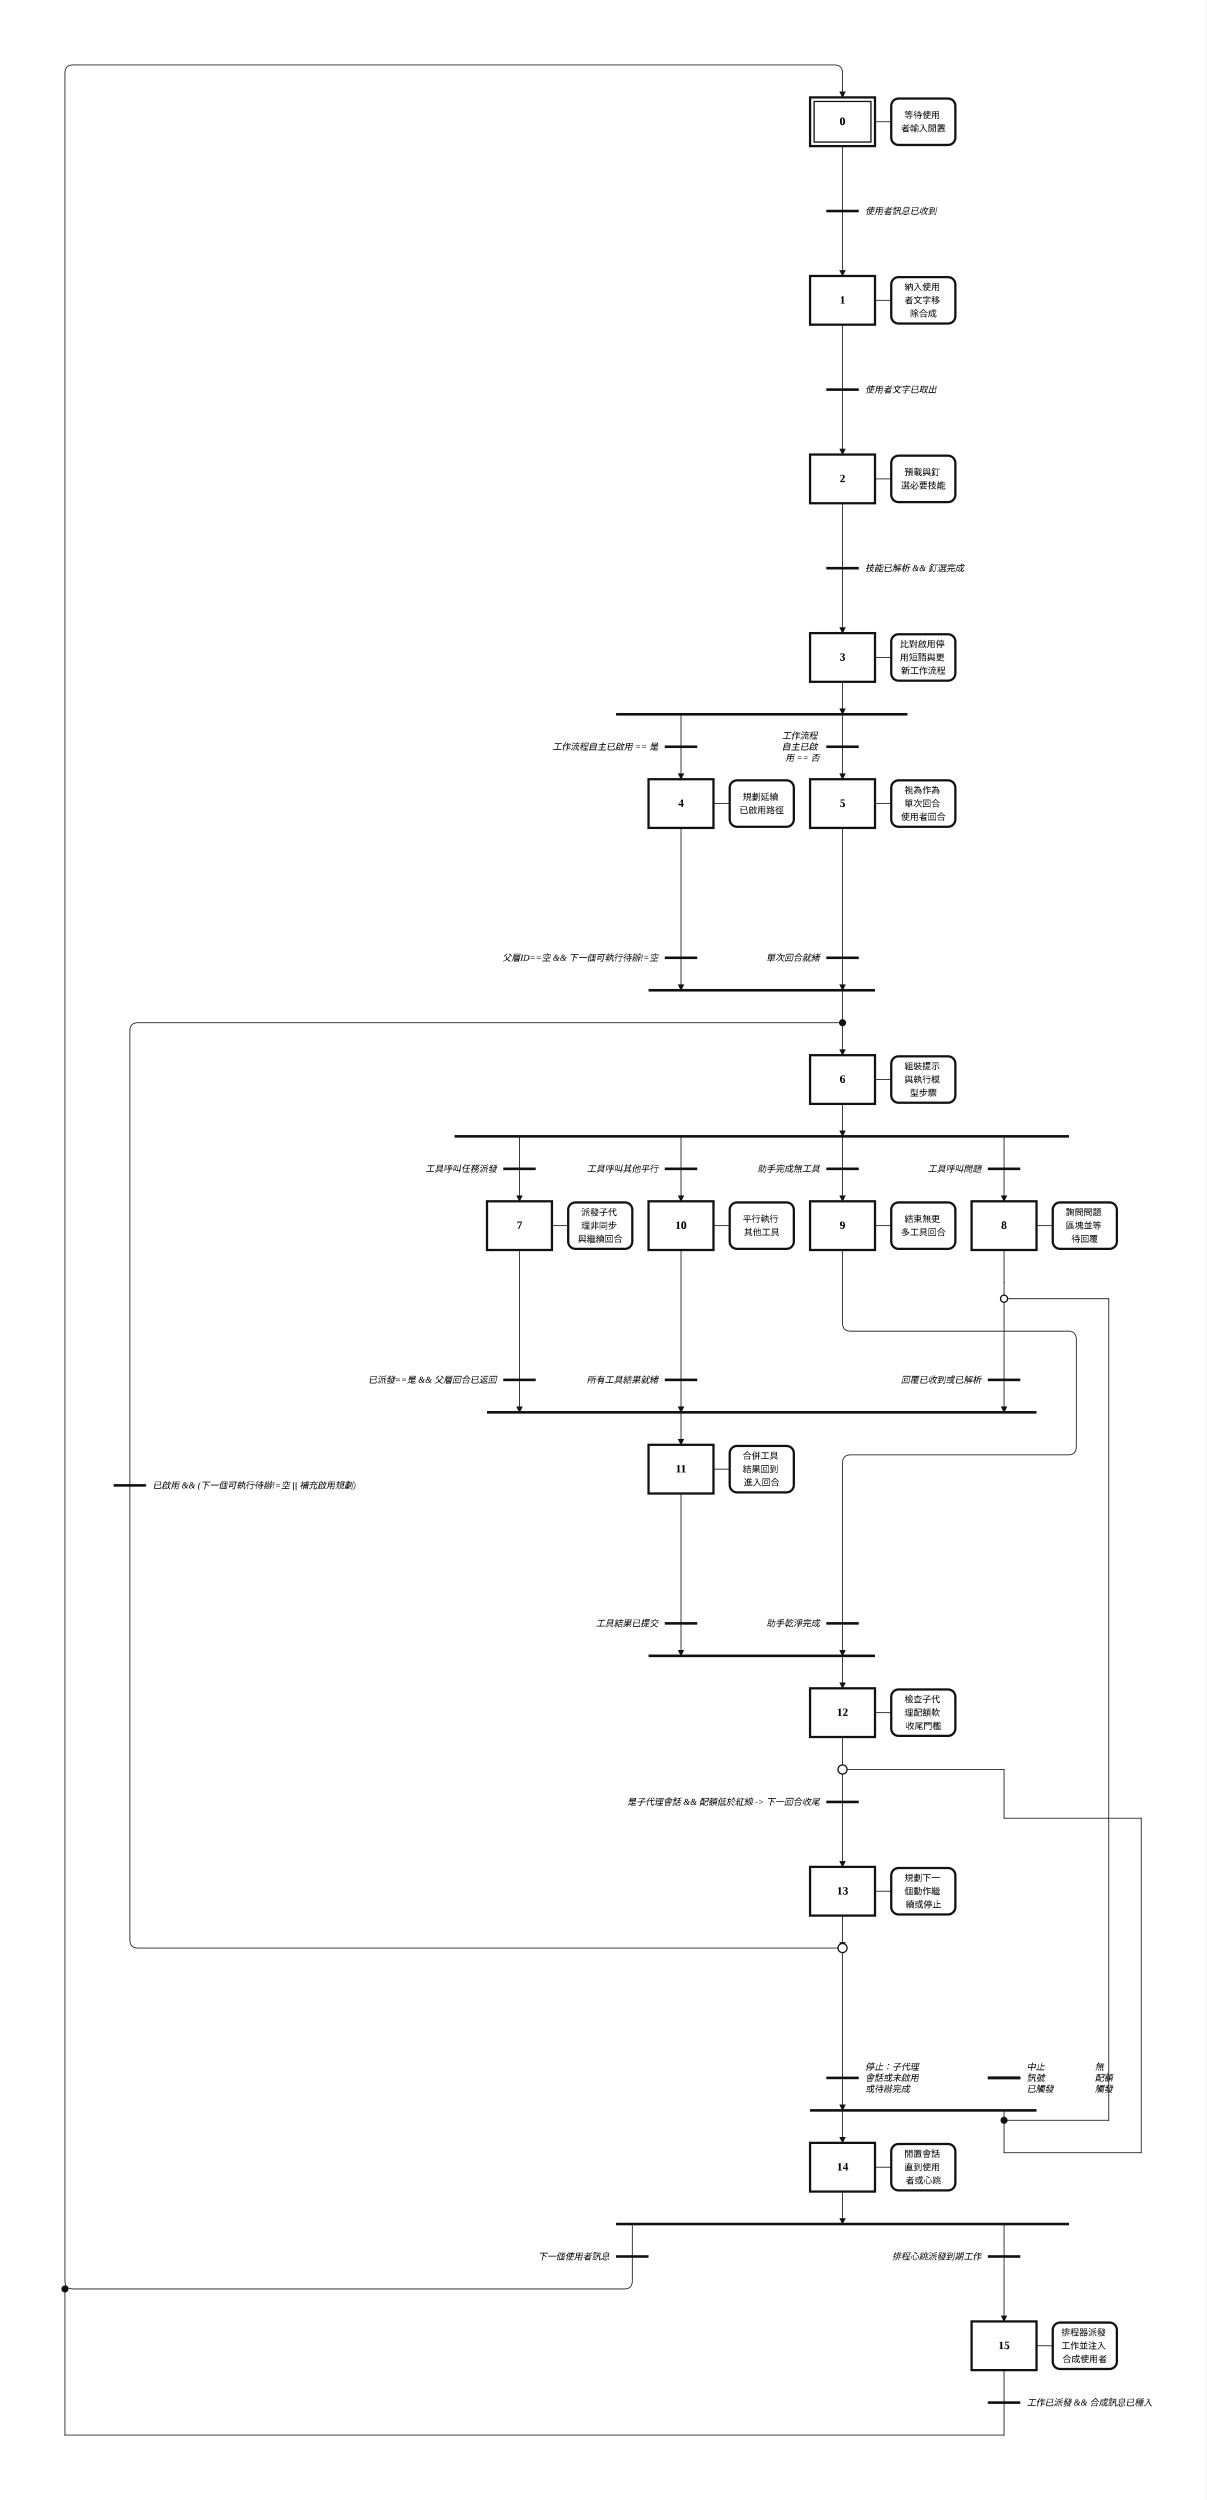
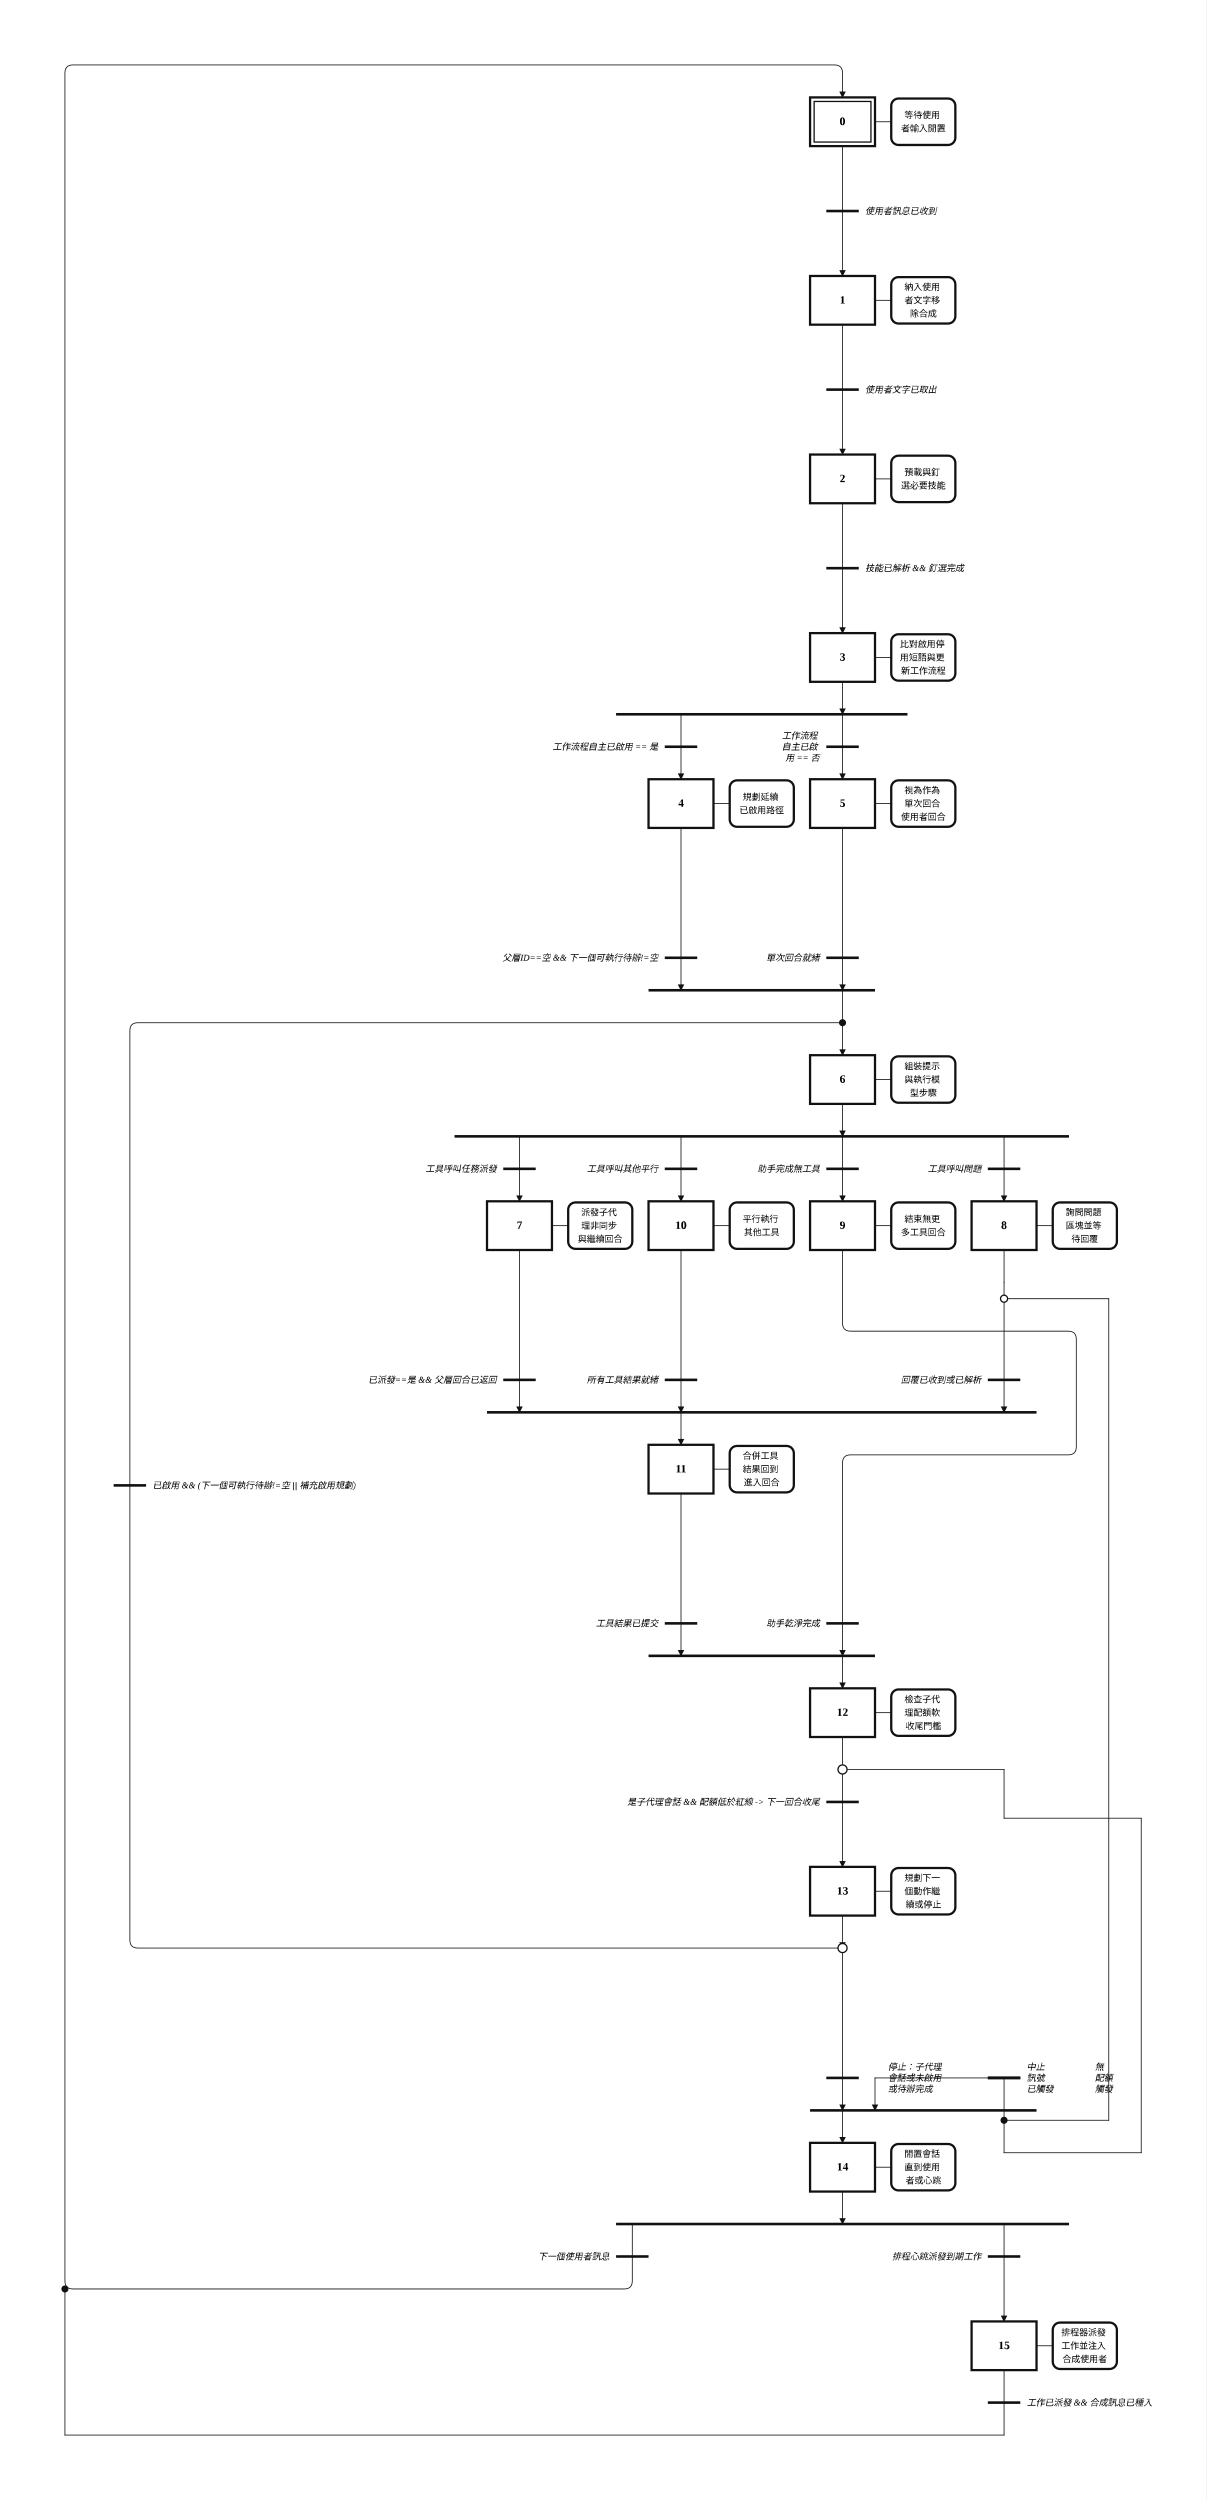
<svg xmlns="http://www.w3.org/2000/svg" width="1486" height="3080" viewBox="-32.00 -2.00 74.30 154.00" role="img">
  <style>
.step{fill:#fff;stroke:#111;stroke-width:.14}.step-inner{fill:none;stroke:#111;stroke-width:.08}
.action{fill:#fff;stroke:#111;stroke-width:.14}.gate{stroke:#111;stroke-width:.16}
.edge{fill:none;stroke:#111;stroke-width:.05;stroke-linecap:round;stroke-linejoin:round}.edge-arrow{marker-end:url(#arrow)}
.flyover-mask{stroke:#fff;stroke-width:.12;stroke-linecap:round}
.flyover{fill:none;stroke:#111;stroke-width:.05;stroke-linecap:round}
.junction{fill:#111;stroke:#111;stroke-width:0}.branch-junction{fill:#fff;stroke:#111;stroke-width:.08}
.assoc{stroke:#111;stroke-width:.05}.label{font:bold .7px 'Times New Roman', 'BiauKai', 'DFKai-SB', serif;text-anchor:middle;dominant-baseline:middle}
.action-label{font:.55px 'Times New Roman', 'BiauKai', 'DFKai-SB', serif;text-anchor:middle;dominant-baseline:middle}.gate-label{font:italic .55px 'Times New Roman', 'BiauKai', 'DFKai-SB', serif;text-anchor:start;dominant-baseline:middle}.gate-label-left{font:italic .55px 'Times New Roman', 'BiauKai', 'DFKai-SB', serif;text-anchor:end;dominant-baseline:middle}
</style>
  <defs>
    <marker id="arrow" markerWidth="0.4" markerHeight="0.4" refX="0.36" refY="0.2" orient="auto" markerUnits="userSpaceOnUse">
      <path d="M 0 0 L 0.4 0.2 L 0 0.4 z" fill="#111" />
    </marker>
  </defs>
  <rect x="-32.00" y="-2.00" width="74.30" height="154.00" fill="white" />
  <path class="edge edge-arrow" d="M 19.90 118.00 L 19.90 128.00" />
  <path class="edge" d="M 19.90 7.00 L 19.90 11.00" />
  <path class="edge edge-arrow" d="M 19.90 11.00 L 19.90 15.00" />
  <path class="edge" d="M 19.90 18.00 L 19.90 22.00" />
  <path class="edge edge-arrow" d="M 19.90 22.00 L 19.90 26.00" />
  <path class="edge" d="M 19.90 29.00 L 19.90 33.00" />
  <path class="edge edge-arrow" d="M 19.90 33.00 L 19.90 37.00" />
  <path class="edge edge-arrow" d="M 19.90 40.00 L 19.90 42.00" />
  <path class="edge edge-arrow" d="M 9.95 42.00 L 9.95 46.00" />
  <path class="edge edge-arrow" d="M 19.90 42.00 L 19.90 46.00" />
  <path class="edge edge-arrow" d="M 9.95 49.00 L 9.95 59.00" />
  <path class="edge edge-arrow" d="M 19.90 59.00 L 19.90 63.00" />
  <path class="edge edge-arrow" d="M 19.90 49.00 L 19.90 59.00" />
  <path class="edge edge-arrow" d="M 19.90 66.00 L 19.90 68.00" />
  <path class="edge edge-arrow" d="M 0.00 68.00 L 0.00 72.00" />
  <path class="edge edge-arrow" d="M 29.85 68.00 L 29.85 72.00" />
  <path class="edge edge-arrow" d="M 19.90 68.00 L 19.90 72.00" />
  <path class="edge edge-arrow" d="M 9.95 68.00 L 9.95 72.00" />
  <path class="edge edge-arrow" d="M 0.00 75.00 L 0.00 85.00" />
  <path class="edge edge-arrow" d="M 9.95 85.00 L 9.95 87.00" />
  <path class="edge" d="M 29.85 75.00 L 29.85 77.00" />
  <path class="edge edge-arrow" d="M 29.85 77.00 L 29.85 85.00" />
  <path class="edge" d="M 29.85 78.00 L 36.30 78.00" />
  <path class="edge" d="M 36.30 78.00 L 36.30 128.61" />
  <path class="edge" d="M 36.30 128.61 L 29.85 128.61" />
  <path class="edge" d="M 29.85 128.61 L 29.85 128.00" />
  <path class="edge edge-arrow" d="M 19.90 128.00 L 19.90 130.00" />
  <path class="edge edge-arrow" d="M 19.90 75.00 L 19.90 79.50 Q 19.90 80.00 20.40 80.00 L 33.80 80.00 Q 34.30 80.00 34.30 80.50 L 34.30 87.12 Q 34.30 87.62 33.80 87.62 L 20.40 87.62 Q 19.90 87.62 19.90 88.12 L 19.90 100.00" />
  <path class="edge edge-arrow" d="M 19.90 100.00 L 19.90 102.00" />
  <path class="edge edge-arrow" d="M 9.95 75.00 L 9.95 85.00" />
  <path class="edge edge-arrow" d="M 9.95 90.00 L 9.95 100.00" />
  <path class="edge" d="M 19.90 105.00 L 19.90 107.00" />
  <path class="edge" d="M 19.90 107.00 L 19.90 109.00" />
  <path class="edge edge-arrow" d="M 19.90 109.00 L 19.90 113.00" />
  <path class="edge" d="M 19.90 107.00 L 29.85 107.00" />
  <path class="edge" d="M 29.85 107.00 L 29.85 110.00" />
  <path class="edge" d="M 29.85 110.00 L 38.30 110.00" />
  <path class="edge" d="M 38.30 110.00 L 38.30 130.61" />
  <path class="edge" d="M 38.30 130.61 L 29.85 130.61" />
+   <path class="edge" d="M 29.85 128.00 L 29.85 126.00" />
  <path class="edge" d="M 29.85 130.61 L 29.85 128.61" />
+   <path class="edge" d="M 29.85 126.00 L 21.90 126.00" />
+   <path class="edge edge-arrow" d="M 21.90 126.00 L 21.90 128.00" />
  <path class="edge edge-arrow" d="M 19.90 116.00 L 19.90 118.00" />
  <path class="edge" d="M 19.90 118.00 L -23.50 118.00 Q -24.00 118.00 -24.00 117.50 L -24.00 61.50 Q -24.00 61.00 -23.50 61.00 L 19.90 61.00" />
  <path class="edge edge-arrow" d="M 19.90 133.00 L 19.90 135.00" />
  <path class="edge edge-arrow" d="M 6.95 135.00 L 6.95 138.50 Q 6.95 139.00 6.45 139.00 L -27.50 139.00 Q -28.00 139.00 -28.00 138.50 L -28.00 2.50 Q -28.00 2.00 -27.50 2.00 L 19.40 2.00 Q 19.90 2.00 19.90 2.50 L 19.90 4.00" />
  <path class="edge edge-arrow" d="M 29.85 135.00 L 29.85 141.00" />
  <path class="edge" d="M 29.85 144.00 L 29.85 146.00" />
  <path class="edge" d="M 29.85 146.00 L 29.85 148.00" />
  <path class="edge" d="M 29.85 148.00 L -28.00 148.00" />
  <path class="edge" d="M -28.00 148.00 L -28.00 139.00" />
  <rect class="step" x="17.90" y="4.00" width="4.00" height="3.00" />
  <rect class="step-inner" x="18.15" y="4.25" width="3.50" height="2.50" />
  <text class="label" x="19.90" y="5.50">0</text>
  <rect class="step" x="17.90" y="15.00" width="4.00" height="3.00" />
  <text class="label" x="19.90" y="16.50">1</text>
  <rect class="step" x="17.90" y="26.00" width="4.00" height="3.00" />
  <text class="label" x="19.90" y="27.50">2</text>
  <rect class="step" x="17.90" y="37.00" width="4.00" height="3.00" />
  <text class="label" x="19.90" y="38.50">3</text>
  <rect class="step" x="7.95" y="46.00" width="4.00" height="3.00" />
  <text class="label" x="9.95" y="47.50">4</text>
  <rect class="step" x="17.90" y="46.00" width="4.00" height="3.00" />
  <text class="label" x="19.90" y="47.50">5</text>
  <rect class="step" x="17.90" y="63.00" width="4.00" height="3.00" />
  <text class="label" x="19.90" y="64.50">6</text>
  <rect class="step" x="-2.00" y="72.00" width="4.00" height="3.00" />
  <text class="label" x="0.00" y="73.50">7</text>
  <rect class="step" x="27.85" y="72.00" width="4.00" height="3.00" />
  <text class="label" x="29.85" y="73.50">8</text>
  <rect class="step" x="17.90" y="72.00" width="4.00" height="3.00" />
  <text class="label" x="19.90" y="73.50">9</text>
  <rect class="step" x="7.95" y="72.00" width="4.00" height="3.00" />
  <text class="label" x="9.95" y="73.50">10</text>
  <rect class="step" x="7.95" y="87.00" width="4.00" height="3.00" />
  <text class="label" x="9.95" y="88.50">11</text>
  <rect class="step" x="17.90" y="102.00" width="4.00" height="3.00" />
  <text class="label" x="19.90" y="103.50">12</text>
  <rect class="step" x="17.90" y="113.00" width="4.00" height="3.00" />
  <text class="label" x="19.90" y="114.50">13</text>
  <rect class="step" x="17.90" y="130.00" width="4.00" height="3.00" />
  <text class="label" x="19.90" y="131.50">14</text>
  <rect class="step" x="27.85" y="141.00" width="4.00" height="3.00" />
  <text class="label" x="29.85" y="142.50">15</text>
  <line class="assoc" x1="21.90" y1="5.50" x2="22.90" y2="5.50" />
  <rect class="action" x="22.90" y="4.07" width="3.95" height="2.86" rx="0.45" ry="0.45" />
  <text class="action-label" x="24.88" y="5.09">
    <tspan x="24.88" dy="0">等待使用</tspan>
    <tspan x="24.88" dy="0.82">者輸入閒置</tspan>
  </text>
  <line class="assoc" x1="21.90" y1="16.50" x2="22.90" y2="16.50" />
  <rect class="action" x="22.90" y="15.07" width="3.95" height="2.86" rx="0.45" ry="0.45" />
  <text class="action-label" x="24.88" y="15.68">
    <tspan x="24.88" dy="0">納入使用</tspan>
    <tspan x="24.88" dy="0.82">者文字移</tspan>
    <tspan x="24.88" dy="0.82">除合成</tspan>
  </text>
  <line class="assoc" x1="21.90" y1="27.50" x2="22.90" y2="27.50" />
  <rect class="action" x="22.90" y="26.07" width="3.95" height="2.86" rx="0.45" ry="0.45" />
  <text class="action-label" x="24.88" y="27.09">
    <tspan x="24.88" dy="0">預載與釘</tspan>
    <tspan x="24.88" dy="0.82">選必要技能</tspan>
  </text>
  <line class="assoc" x1="21.90" y1="38.50" x2="22.90" y2="38.50" />
  <rect class="action" x="22.90" y="37.07" width="3.95" height="2.86" rx="0.45" ry="0.45" />
  <text class="action-label" x="24.88" y="37.68">
    <tspan x="24.88" dy="0">比對啟用停</tspan>
    <tspan x="24.88" dy="0.82">用短語與更</tspan>
    <tspan x="24.88" dy="0.82">新工作流程</tspan>
  </text>
  <line class="assoc" x1="11.95" y1="47.50" x2="12.95" y2="47.50" />
  <rect class="action" x="12.95" y="46.07" width="3.95" height="2.86" rx="0.45" ry="0.45" />
  <text class="action-label" x="14.92" y="47.09">
    <tspan x="14.92" dy="0">規劃延續</tspan>
    <tspan x="14.92" dy="0.82">已啟用路徑</tspan>
  </text>
  <line class="assoc" x1="21.90" y1="47.50" x2="22.90" y2="47.50" />
  <rect class="action" x="22.90" y="46.07" width="3.95" height="2.86" rx="0.45" ry="0.45" />
  <text class="action-label" x="24.88" y="46.68">
    <tspan x="24.88" dy="0">視為作為</tspan>
    <tspan x="24.88" dy="0.82">單次回合</tspan>
    <tspan x="24.88" dy="0.82">使用者回合</tspan>
  </text>
  <line class="assoc" x1="21.90" y1="64.50" x2="22.90" y2="64.50" />
  <rect class="action" x="22.90" y="63.07" width="3.95" height="2.86" rx="0.45" ry="0.45" />
  <text class="action-label" x="24.88" y="63.68">
    <tspan x="24.88" dy="0">組裝提示</tspan>
    <tspan x="24.88" dy="0.82">與執行模</tspan>
    <tspan x="24.88" dy="0.82">型步驟</tspan>
  </text>
  <line class="assoc" x1="2.00" y1="73.50" x2="3.00" y2="73.50" />
  <rect class="action" x="3.00" y="72.07" width="3.95" height="2.86" rx="0.45" ry="0.45" />
  <text class="action-label" x="4.97" y="72.68">
    <tspan x="4.97" dy="0">派發子代</tspan>
    <tspan x="4.97" dy="0.82">理非同步</tspan>
    <tspan x="4.97" dy="0.82">與繼續回合</tspan>
  </text>
  <line class="assoc" x1="31.85" y1="73.50" x2="32.85" y2="73.50" />
  <rect class="action" x="32.85" y="72.07" width="3.95" height="2.86" rx="0.45" ry="0.45" />
  <text class="action-label" x="34.82" y="72.68">
    <tspan x="34.82" dy="0">詢問問題</tspan>
    <tspan x="34.82" dy="0.82">區塊並等</tspan>
    <tspan x="34.82" dy="0.82">待回覆</tspan>
  </text>
  <line class="assoc" x1="21.90" y1="73.50" x2="22.90" y2="73.50" />
  <rect class="action" x="22.90" y="72.07" width="3.95" height="2.86" rx="0.45" ry="0.45" />
  <text class="action-label" x="24.88" y="73.09">
    <tspan x="24.88" dy="0">結束無更</tspan>
    <tspan x="24.88" dy="0.82">多工具回合</tspan>
  </text>
  <line class="assoc" x1="11.95" y1="73.50" x2="12.95" y2="73.50" />
  <rect class="action" x="12.95" y="72.07" width="3.95" height="2.86" rx="0.45" ry="0.45" />
  <text class="action-label" x="14.92" y="73.09">
    <tspan x="14.92" dy="0">平行執行</tspan>
    <tspan x="14.92" dy="0.82">其他工具</tspan>
  </text>
  <line class="assoc" x1="11.95" y1="88.50" x2="12.95" y2="88.50" />
  <rect class="action" x="12.95" y="87.07" width="3.95" height="2.86" rx="0.45" ry="0.45" />
  <text class="action-label" x="14.92" y="87.68">
    <tspan x="14.92" dy="0">合併工具</tspan>
    <tspan x="14.92" dy="0.82">結果回到</tspan>
    <tspan x="14.92" dy="0.82">進入回合</tspan>
  </text>
  <line class="assoc" x1="21.90" y1="103.50" x2="22.90" y2="103.50" />
  <rect class="action" x="22.90" y="102.07" width="3.95" height="2.86" rx="0.45" ry="0.45" />
  <text class="action-label" x="24.88" y="102.68">
    <tspan x="24.88" dy="0">檢查子代</tspan>
    <tspan x="24.88" dy="0.82">理配額軟</tspan>
    <tspan x="24.88" dy="0.82">收尾門檻</tspan>
  </text>
  <line class="assoc" x1="21.90" y1="114.50" x2="22.90" y2="114.50" />
  <rect class="action" x="22.90" y="113.07" width="3.95" height="2.86" rx="0.45" ry="0.45" />
  <text class="action-label" x="24.88" y="113.68">
    <tspan x="24.88" dy="0">規劃下一</tspan>
    <tspan x="24.88" dy="0.82">個動作繼</tspan>
    <tspan x="24.88" dy="0.82">續或停止</tspan>
  </text>
  <line class="assoc" x1="21.90" y1="131.50" x2="22.90" y2="131.50" />
  <rect class="action" x="22.90" y="130.07" width="3.95" height="2.86" rx="0.45" ry="0.45" />
  <text class="action-label" x="24.88" y="130.68">
    <tspan x="24.88" dy="0">閒置會話</tspan>
    <tspan x="24.88" dy="0.82">直到使用</tspan>
    <tspan x="24.88" dy="0.82">者或心跳</tspan>
  </text>
  <line class="assoc" x1="31.85" y1="142.50" x2="32.85" y2="142.50" />
  <rect class="action" x="32.85" y="141.07" width="3.95" height="2.86" rx="0.45" ry="0.45" />
  <text class="action-label" x="34.82" y="141.68">
    <tspan x="34.82" dy="0">排程器派發</tspan>
    <tspan x="34.82" dy="0.82">工作並注入</tspan>
    <tspan x="34.82" dy="0.82">合成使用者</tspan>
  </text>
  <line class="gate" x1="18.90" y1="11.00" x2="20.90" y2="11.00" />
  <text class="gate-label" x="21.30" y="11.00">
    <tspan x="21.30" dy="0">使用者訊息已收到</tspan>
  </text>
  <line class="gate" x1="18.90" y1="22.00" x2="20.90" y2="22.00" />
  <text class="gate-label" x="21.30" y="22.00">
    <tspan x="21.30" dy="0">使用者文字已取出</tspan>
  </text>
  <line class="gate" x1="18.90" y1="33.00" x2="20.90" y2="33.00" />
  <text class="gate-label" x="21.30" y="33.00">
    <tspan x="21.30" dy="0">技能已解析 &amp;&amp; 釘選完成</tspan>
  </text>
  <line class="gate" x1="5.95" y1="42.00" x2="23.90" y2="42.00" />
  <line class="gate" x1="7.95" y1="59.00" x2="21.90" y2="59.00" />
  <line class="gate" x1="-4.00" y1="68.00" x2="33.85" y2="68.00" />
  <line class="gate" x1="-2.00" y1="85.00" x2="31.85" y2="85.00" />
  <line class="gate" x1="17.90" y1="128.00" x2="31.85" y2="128.00" />
  <line class="gate" x1="7.95" y1="100.00" x2="21.90" y2="100.00" />
  <line class="gate" x1="18.90" y1="109.00" x2="20.90" y2="109.00" />
  <text class="gate-label-left" x="18.50" y="109.00">
    <tspan x="18.50" dy="0">是子代理會話 &amp;&amp; 配額低於紅線 -&gt; 下一回合收尾</tspan>
  </text>
  <circle class="branch-junction" cx="19.90" cy="118.00" r="0.28" />
  <line class="gate" x1="5.95" y1="135.00" x2="33.85" y2="135.00" />
  <line class="gate" x1="28.85" y1="146.00" x2="30.85" y2="146.00" />
  <text class="gate-label" x="31.25" y="146.00">
    <tspan x="31.25" dy="0">工作已派發 &amp;&amp; 合成訊息已種入</tspan>
  </text>
  <line class="gate" x1="8.95" y1="44.00" x2="10.95" y2="44.00" />
  <text class="gate-label-left" x="8.55" y="44.00">
    <tspan x="8.55" dy="0">工作流程自主已啟用 == 是</tspan>
  </text>
  <line class="gate" x1="18.90" y1="44.00" x2="20.90" y2="44.00" />
  <text class="gate-label-left" x="18.50" y="43.32">
    <tspan x="18.50" dy="0">工作流程</tspan>
    <tspan x="18.50" dy="0.68">自主已啟</tspan>
    <tspan x="18.50" dy="0.68">用 == 否</tspan>
  </text>
  <line class="gate" x1="8.95" y1="57.00" x2="10.95" y2="57.00" />
  <text class="gate-label-left" x="8.55" y="57.00">
    <tspan x="8.55" dy="0">父層ID==空 &amp;&amp; 下一個可執行待辦!=空</tspan>
  </text>
  <line class="gate" x1="18.90" y1="57.00" x2="20.90" y2="57.00" />
  <text class="gate-label-left" x="18.50" y="57.00">
    <tspan x="18.50" dy="0">單次回合就緒</tspan>
  </text>
  <line class="gate" x1="-1.00" y1="70.00" x2="1.00" y2="70.00" />
  <text class="gate-label-left" x="-1.40" y="70.00">
    <tspan x="-1.40" dy="0">工具呼叫任務派發</tspan>
  </text>
  <line class="gate" x1="28.85" y1="70.00" x2="30.85" y2="70.00" />
  <text class="gate-label-left" x="28.45" y="70.00">
    <tspan x="28.45" dy="0">工具呼叫問題</tspan>
  </text>
  <line class="gate" x1="18.90" y1="70.00" x2="20.90" y2="70.00" />
  <text class="gate-label-left" x="18.50" y="70.00">
    <tspan x="18.50" dy="0">助手完成無工具</tspan>
  </text>
  <line class="gate" x1="8.95" y1="70.00" x2="10.95" y2="70.00" />
  <text class="gate-label-left" x="8.55" y="70.00">
    <tspan x="8.55" dy="0">工具呼叫其他平行</tspan>
  </text>
  <line class="gate" x1="-1.00" y1="83.00" x2="1.00" y2="83.00" />
  <text class="gate-label-left" x="-1.40" y="83.00">
    <tspan x="-1.40" dy="0">已派發==是 &amp;&amp; 父層回合已返回</tspan>
  </text>
  <line class="gate" x1="28.85" y1="83.00" x2="30.85" y2="83.00" />
  <text class="gate-label-left" x="28.45" y="83.00">
    <tspan x="28.45" dy="0">回覆已收到或已解析</tspan>
  </text>
  <line class="gate" x1="28.85" y1="126.00" x2="30.85" y2="126.00" />
  <text class="gate-label" x="31.25" y="125.32">
    <tspan x="31.25" dy="0">中止</tspan>
    <tspan x="31.25" dy="0.68">訊號</tspan>
    <tspan x="31.25" dy="0.68">已觸發</tspan>
  </text>
  <line class="gate" x1="18.90" y1="98.00" x2="20.90" y2="98.00" />
  <text class="gate-label-left" x="18.50" y="98.00">
    <tspan x="18.50" dy="0">助手乾淨完成</tspan>
  </text>
  <line class="gate" x1="8.95" y1="83.00" x2="10.95" y2="83.00" />
  <text class="gate-label-left" x="8.55" y="83.00">
    <tspan x="8.55" dy="0">所有工具結果就緒</tspan>
  </text>
  <line class="gate" x1="8.95" y1="98.00" x2="10.95" y2="98.00" />
  <text class="gate-label-left" x="8.55" y="98.00">
    <tspan x="8.55" dy="0">工具結果已提交</tspan>
  </text>
  <line class="gate" x1="28.85" y1="126.00" x2="30.85" y2="126.00" />
  <text class="gate-label" x="35.45" y="125.32">
    <tspan x="35.45" dy="0">無</tspan>
    <tspan x="35.45" dy="0.68">配額</tspan>
    <tspan x="35.45" dy="0.68">觸發</tspan>
  </text>
  <line class="gate" x1="-25.00" y1="89.50" x2="-23.00" y2="89.50" />
  <text class="gate-label" x="-22.60" y="89.50">
    <tspan x="-22.60" dy="0">已啟用 &amp;&amp; (下一個可執行待辦!=空 || 補充啟用規劃)</tspan>
  </text>
  <line class="gate" x1="18.90" y1="126.00" x2="20.90" y2="126.00" />
-   <text class="gate-label" x="21.30" y="125.32">
-     <tspan x="21.30" dy="0">停止：子代理</tspan>
-     <tspan x="21.30" dy="0.68">會話或未啟用</tspan>
-     <tspan x="21.30" dy="0.68">或待辦完成</tspan>
+   <text class="gate-label" x="22.70" y="125.32">
+     <tspan x="22.70" dy="0">停止：子代理</tspan>
+     <tspan x="22.70" dy="0.68">會話或未啟用</tspan>
+     <tspan x="22.70" dy="0.68">或待辦完成</tspan>
  </text>
  <line class="gate" x1="5.95" y1="137.00" x2="7.95" y2="137.00" />
  <text class="gate-label-left" x="5.55" y="137.00">
    <tspan x="5.55" dy="0">下一個使用者訊息</tspan>
  </text>
  <line class="gate" x1="28.85" y1="137.00" x2="30.85" y2="137.00" />
  <text class="gate-label-left" x="28.45" y="137.00">
    <tspan x="28.45" dy="0">排程心跳派發到期工作</tspan>
  </text>
  <circle class="junction" cx="19.90" cy="61.00" r="0.22" />
  <circle class="branch-junction" cx="29.85" cy="78.00" r="0.22" />
  <circle class="junction" cx="29.85" cy="128.61" r="0.22" />
  <circle class="junction" cx="-28.00" cy="139.00" r="0.22" />
  <circle class="branch-junction" cx="19.90" cy="107.00" r="0.28" />
</svg>
